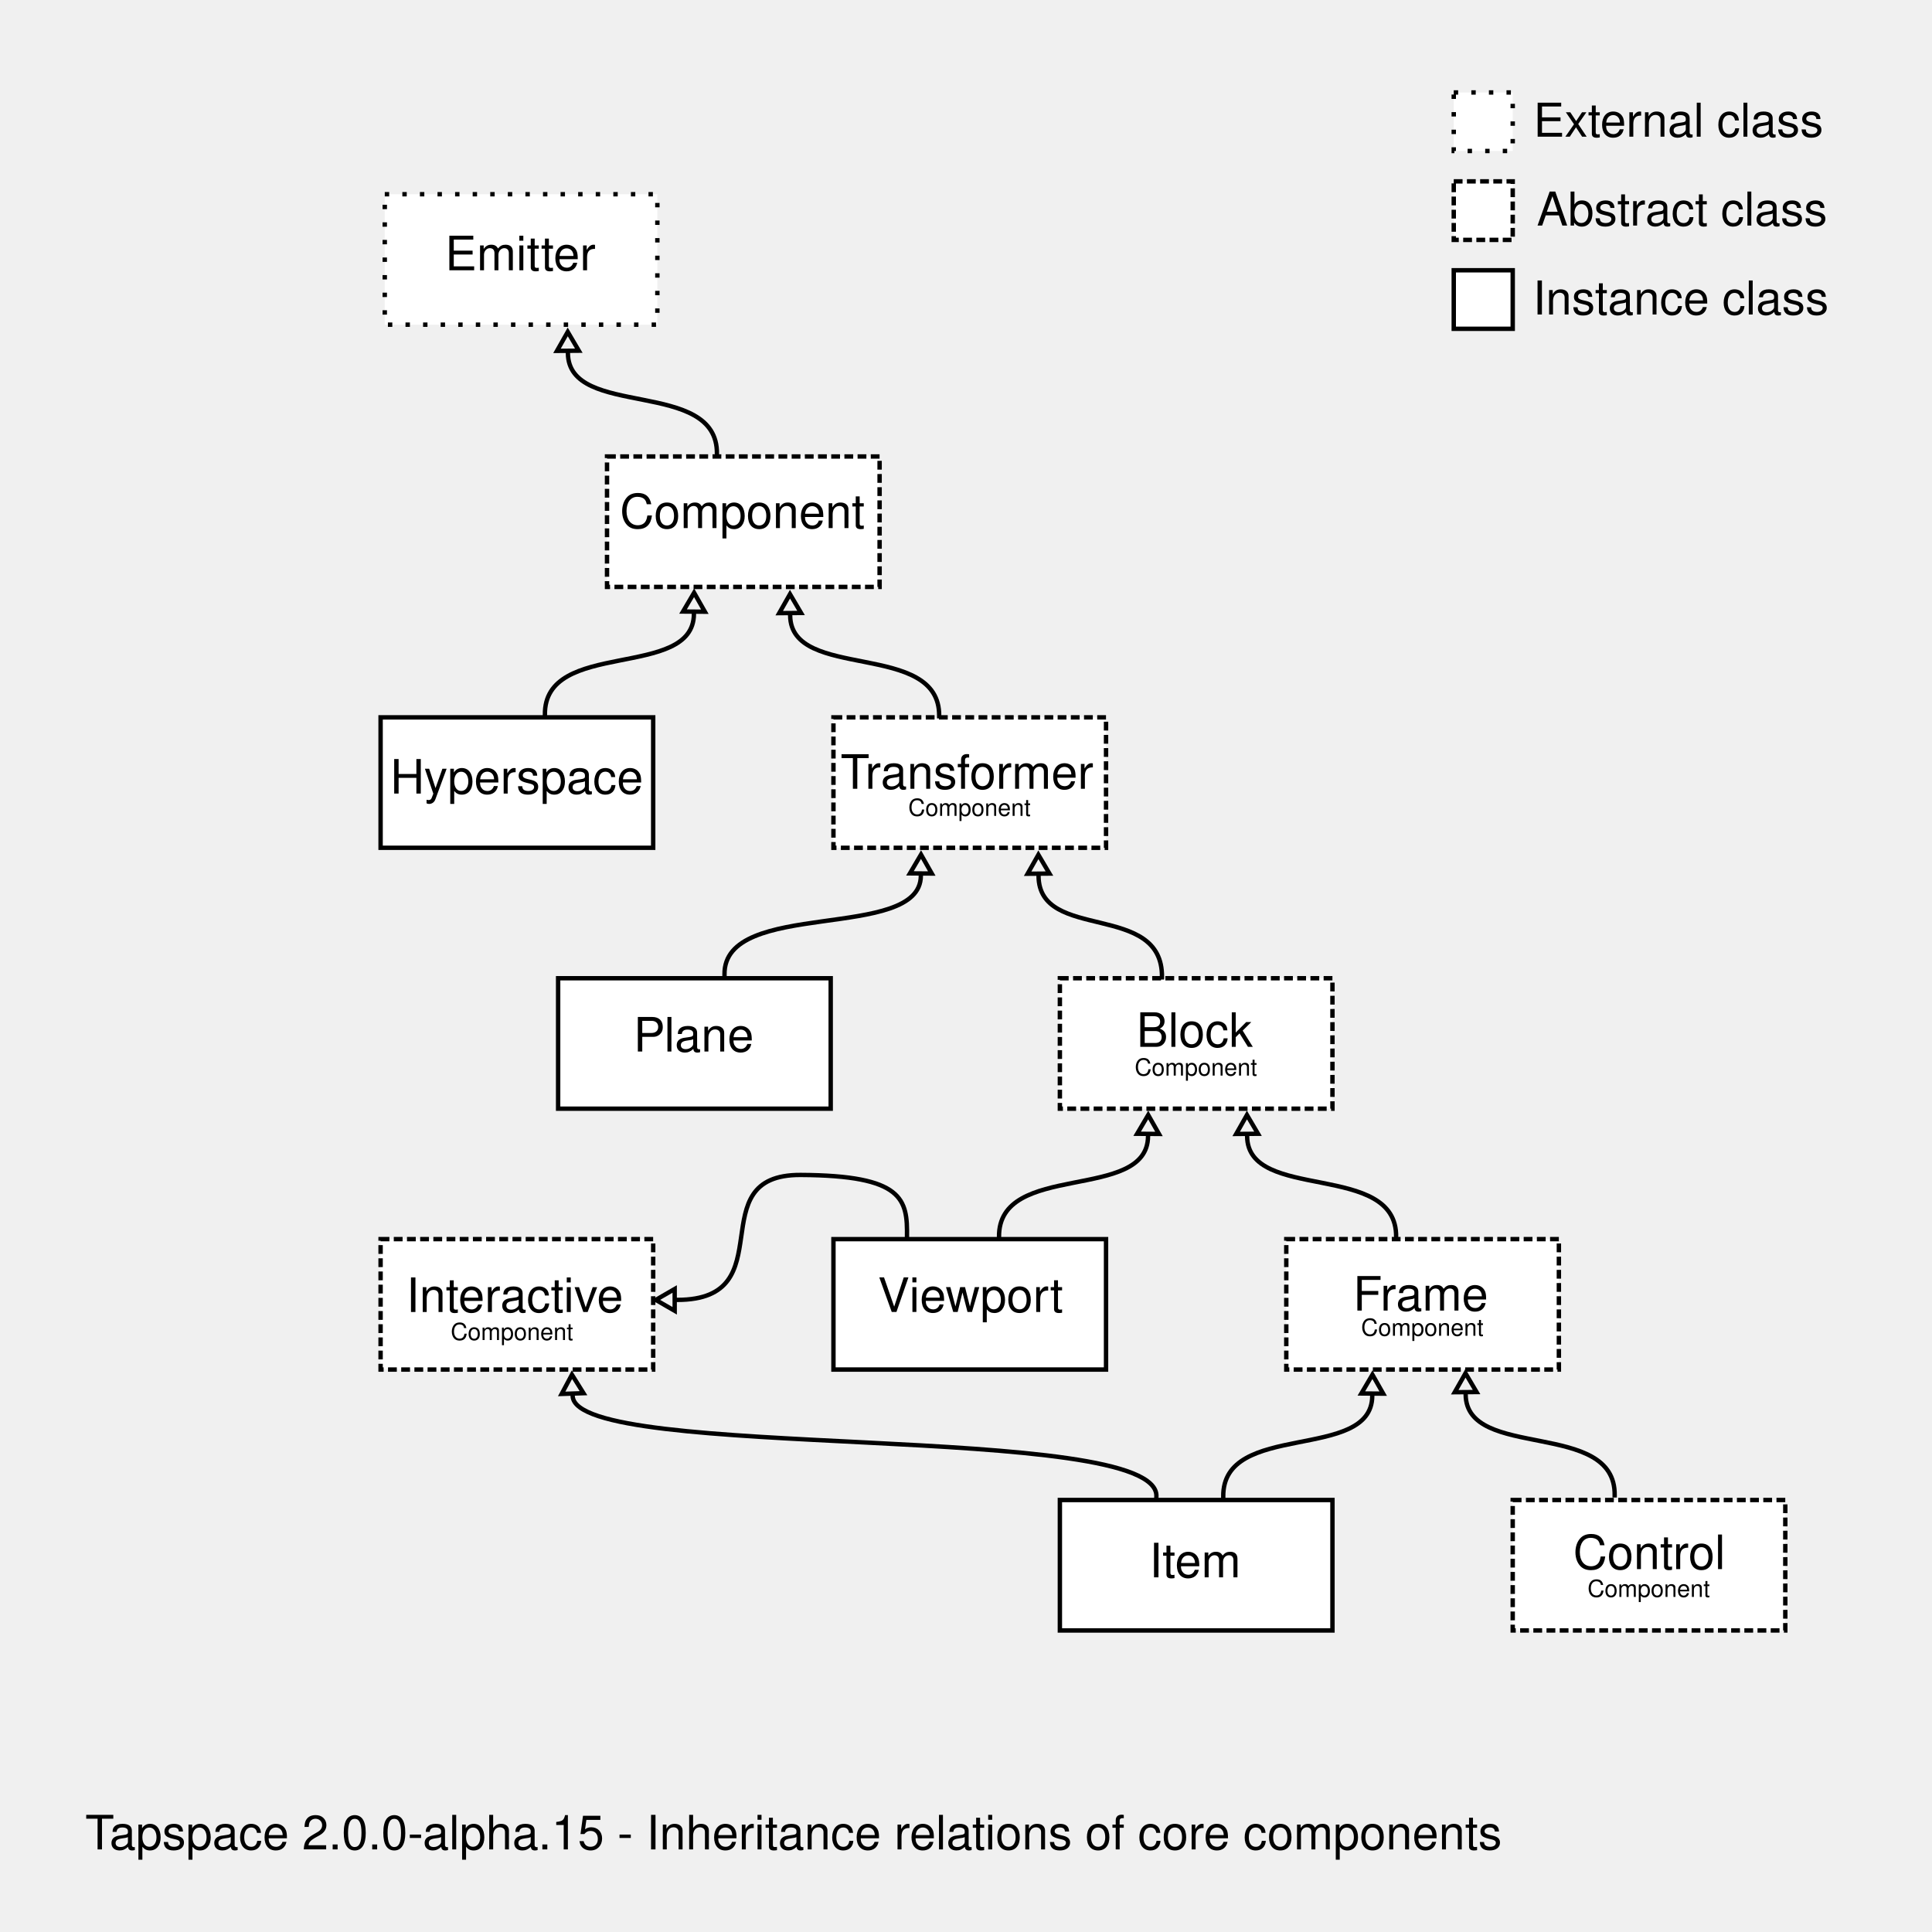
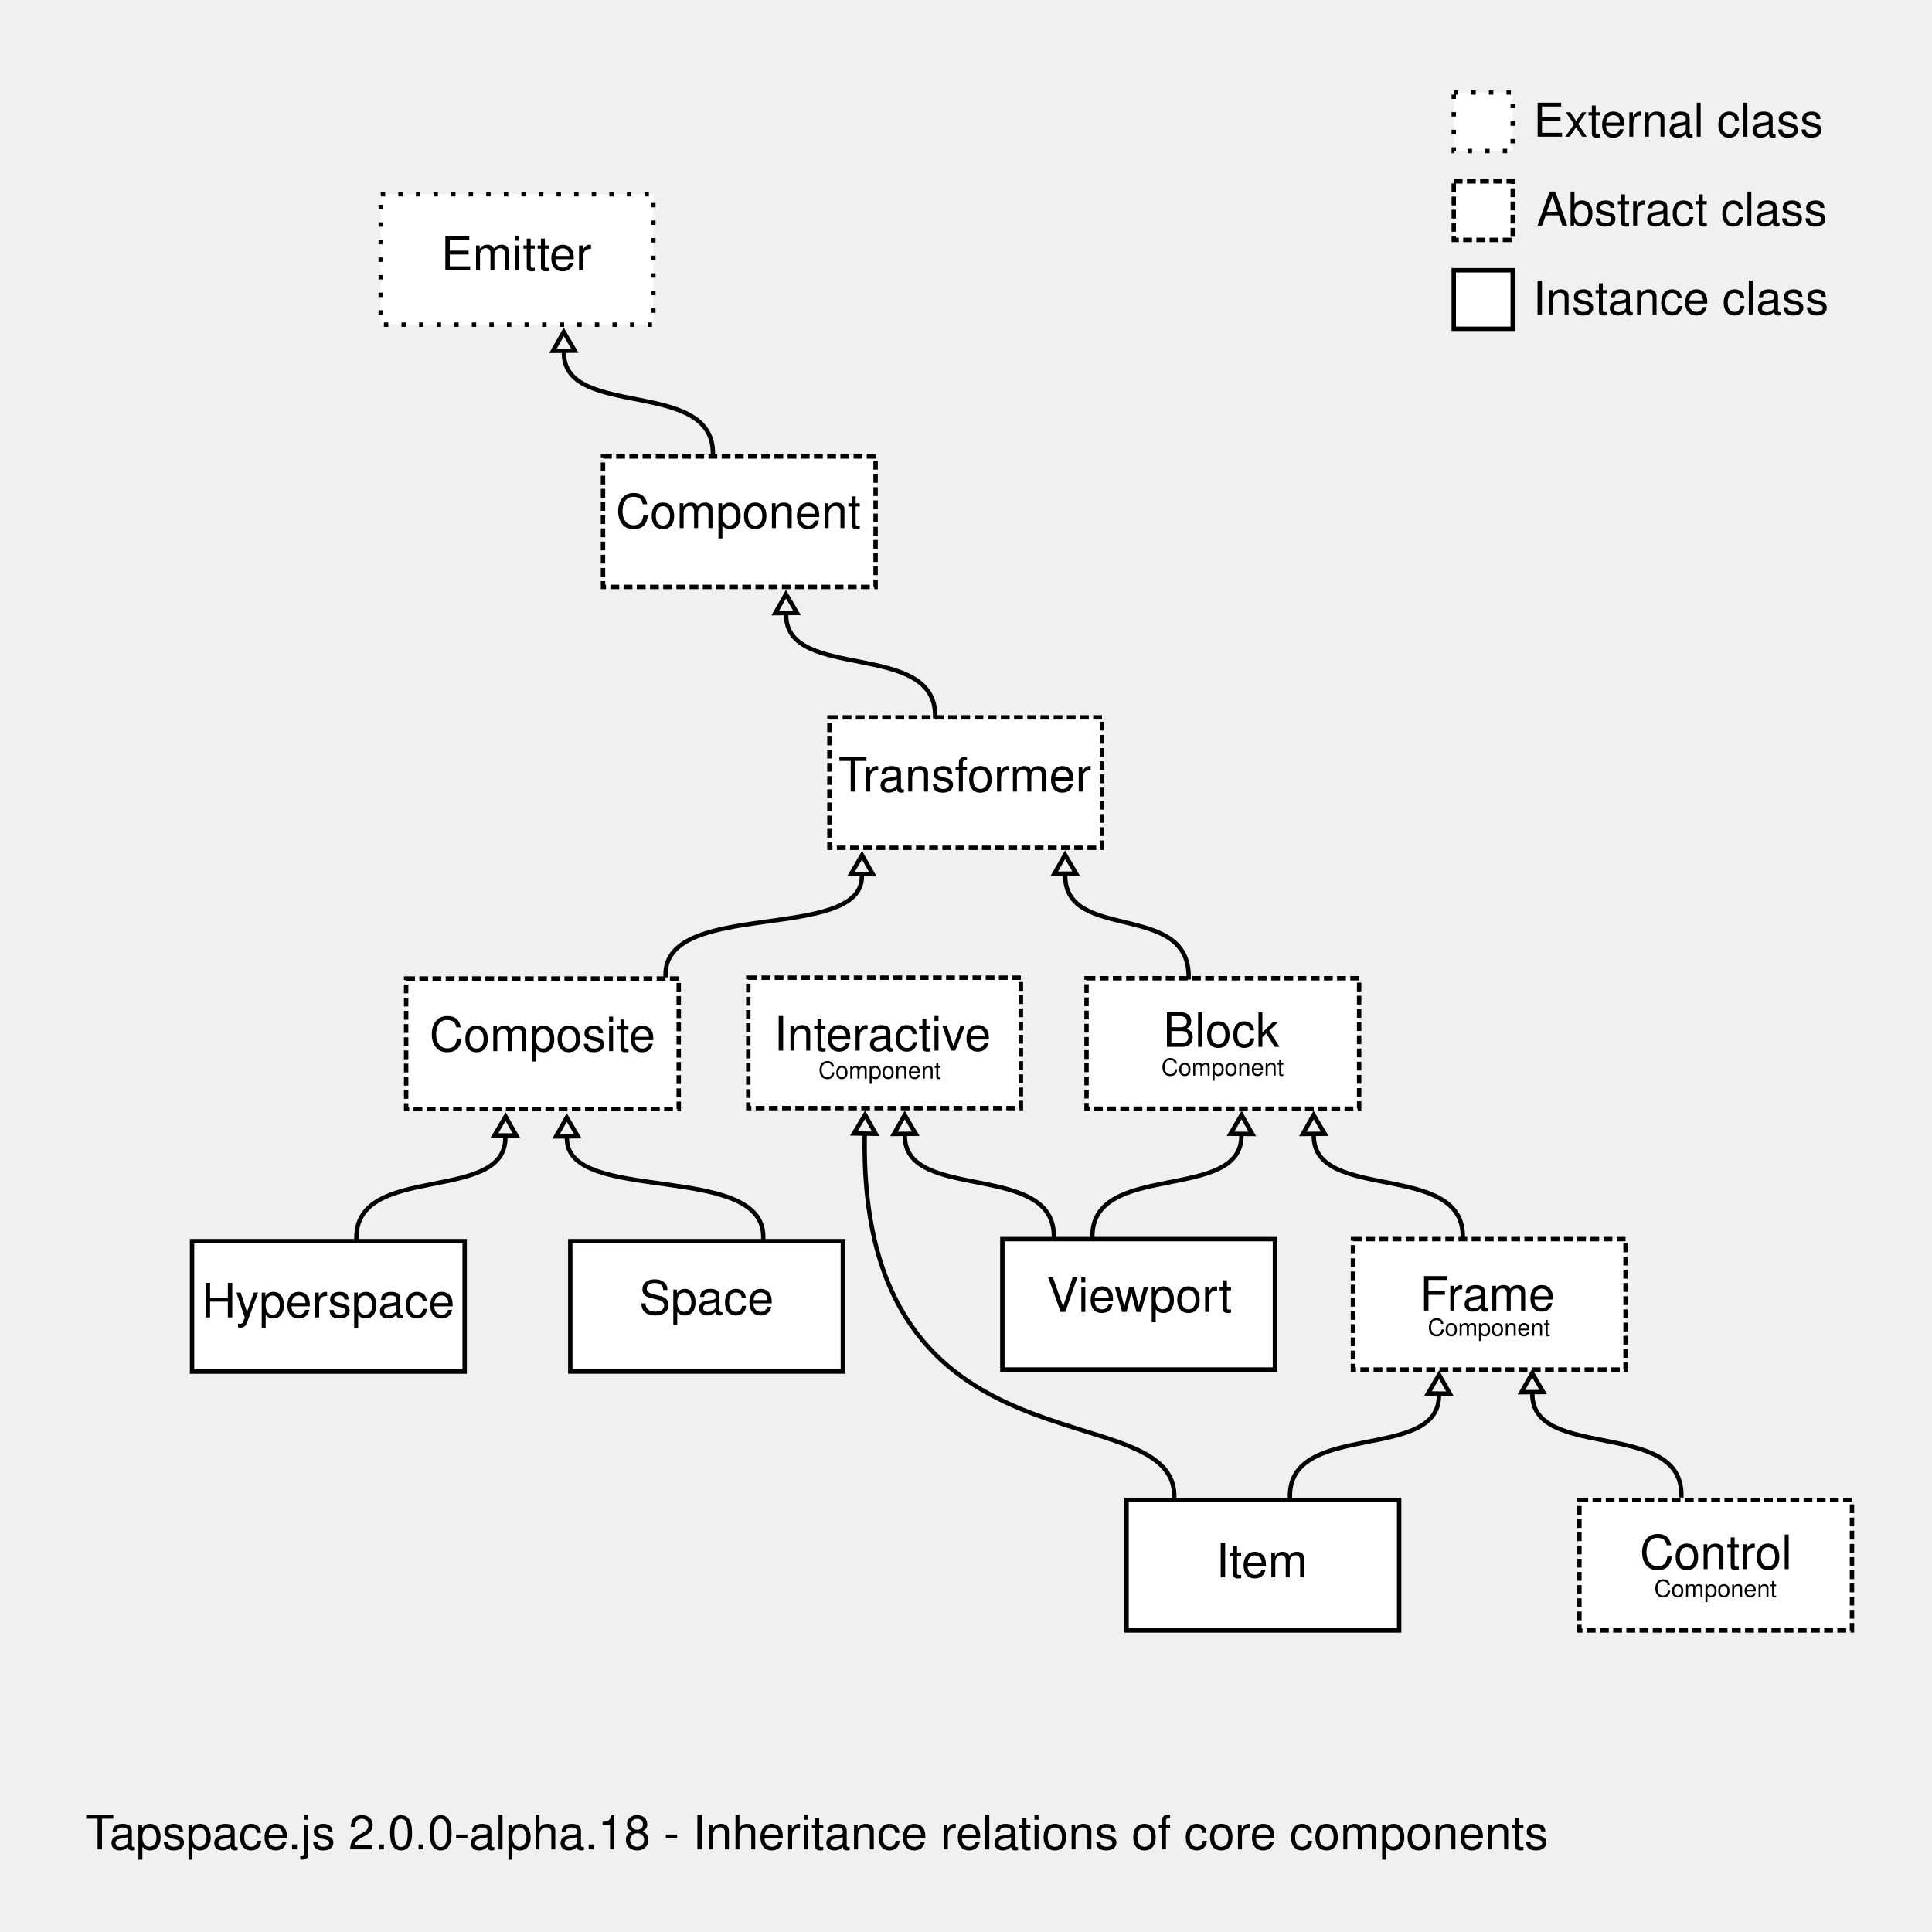
<svg xmlns="http://www.w3.org/2000/svg" width="230mm" height="230mm" viewBox="0 0 230 230" version="1.1" id="svg5">
  <defs id="defs2">
    <rect x="26.818" y="804.536" width="247.746" height="48.528" id="rect9041" />
    <marker style="overflow:visible" id="EmptyTriangleIn" refX="-2" refY="0" orient="auto-start-reverse" markerWidth="5.824" markerHeight="6.733" viewBox="0 0 5.824 6.733" preserveAspectRatio="xMidYMid">
      <path style="fill:context-fill;fill-rule:evenodd;stroke:context-stroke;stroke-width:1" d="M 2.885,0 -1.44,2.5 v -5 z" id="path153" />
    </marker>
    <rect x="116.211" y="718.974" width="146.86" height="44.696" id="rect217" />
    <rect x="116.211" y="718.974" width="146.86" height="44.696" id="rect383" />
    <rect x="116.211" y="718.974" width="146.86" height="44.696" id="rect389" />
    <rect x="116.211" y="718.974" width="146.86" height="44.696" id="rect395" />
    <rect x="116.211" y="718.974" width="146.86" height="44.696" id="rect401" />
    <rect x="116.211" y="718.974" width="146.86" height="44.696" id="rect407" />
    <rect x="116.211" y="718.974" width="146.86" height="44.696" id="rect413" />
    <rect x="116.211" y="718.974" width="146.86" height="44.696" id="rect419" />
    <rect x="116.211" y="718.974" width="146.86" height="44.696" id="rect425" />
    <rect x="116.211" y="718.974" width="146.86" height="44.696" id="rect431" />
    <rect x="116.211" y="718.974" width="146.86" height="44.696" id="rect615" />
    <rect x="116.211" y="718.974" width="674.278" height="37.034" id="rect9055" />
    <rect x="116.211" y="718.974" width="146.86" height="44.696" id="rect3125" />
    <rect x="116.211" y="718.974" width="146.86" height="44.696" id="rect3251" />
    <rect x="116.211" y="718.974" width="146.86" height="44.696" id="rect2257" />
    <rect x="116.211" y="718.974" width="146.86" height="44.696" id="rect2257-4" />
    <rect x="116.211" y="718.974" width="146.86" height="44.696" id="rect2257-4-4" />
    <rect x="116.211" y="718.974" width="146.86" height="44.696" id="rect2257-4-2" />
    <rect x="116.211" y="718.974" width="146.86" height="44.696" id="rect2257-4-1" />
    <rect x="116.211" y="718.974" width="146.86" height="44.696" id="rect2257-4-7" />
    <rect x="116.211" y="718.974" width="146.86" height="44.696" id="rect2409" />
    <rect x="116.211" y="718.974" width="146.86" height="44.696" id="rect3903" />
    <rect x="116.211" y="718.974" width="146.86" height="44.696" id="rect3917" />
    <rect x="116.211" y="718.974" width="146.86" height="44.696" id="rect3981" />
+     <rect x="116.211" y="718.974" width="146.86" height="44.696" id="rect522" />
+     <rect x="116.211" y="718.974" width="146.86" height="44.696" id="rect524" />
  </defs>
  <g id="layer1">
-     <rect style="fill:#ffffff;stroke:#000000;stroke-width:0.523;stroke-linecap:butt;stroke-miterlimit:1.5;stroke-dashoffset:0;stroke-dasharray:1.047, 0.523" id="rect555" width="32.451" height="15.529" x="45.309" y="147.514" />
-     <text xml:space="preserve" transform="matrix(0.2645833,0,0,0.2645833,11.20445,-39.34374)" id="text429" style="font-style:normal;font-variant:normal;font-weight:normal;font-stretch:normal;font-size:21.333px;line-height:1.25;font-family:Helvetica;-inkscape-font-specification:Helvetica;text-align:center;white-space:pre;shape-inside:url(#rect431);display:inline;fill:#000000" x="26.281" y="0">
-       <tspan x="140.432" y="739.034" id="tspan729">Interactive</tspan>
+     <rect style="font-variation-settings:normal;opacity:1;vector-effect:none;fill:#ffffff;fill-opacity:1;stroke:#000000;stroke-width:0.523;stroke-linecap:butt;stroke-linejoin:miter;stroke-miterlimit:1.5;stroke-dasharray:1.047, 0.523;stroke-dashoffset:0;stroke-opacity:1;-inkscape-stroke:none;stop-color:#000000;stop-opacity:1" id="rect623" width="32.451" height="15.529" x="71.786" y="54.342" />
+     <text xml:space="preserve" transform="matrix(0.2645833,0,0,0.2645833,37.7301,-132.6695)" id="text215" style="font-style:normal;font-variant:normal;font-weight:normal;font-stretch:normal;font-size:21.333px;line-height:1.25;font-family:Helvetica;-inkscape-font-specification:Helvetica;text-align:center;white-space:pre;shape-inside:url(#rect217);display:inline" x="26.281" y="0">
+       <tspan x="134.495" y="739.034" id="tspan829">Component</tspan>
    </text>
-     <rect style="font-variation-settings:normal;opacity:1;vector-effect:none;fill:#ffffff;fill-opacity:1;stroke:#000000;stroke-width:0.523;stroke-linecap:round;stroke-linejoin:miter;stroke-miterlimit:1.5;stroke-dasharray:none;stroke-dashoffset:48;stroke-opacity:1;-inkscape-stroke:none;stop-color:#000000;stop-opacity:1" id="rect539" width="32.451" height="15.529" x="45.309" y="85.4" />
-     <rect style="font-variation-settings:normal;opacity:1;vector-effect:none;fill:#ffffff;fill-opacity:1;stroke:#000000;stroke-width:0.523;stroke-linecap:butt;stroke-linejoin:miter;stroke-miterlimit:1.5;stroke-dasharray:1.047, 0.523;stroke-dashoffset:0;stroke-opacity:1;-inkscape-stroke:none;stop-color:#000000;stop-opacity:1" id="rect623" width="32.451" height="15.529" x="72.264" y="54.342" />
-     <text xml:space="preserve" transform="matrix(0.2645833,0,0,0.2645833,38.20794,-132.6695)" id="text215" style="font-style:normal;font-variant:normal;font-weight:normal;font-stretch:normal;font-size:21.333px;line-height:1.25;font-family:Helvetica;-inkscape-font-specification:Helvetica;text-align:center;white-space:pre;shape-inside:url(#rect217);display:inline" x="26.281" y="0">
-       <tspan x="134.495" y="739.034" id="tspan731">Component</tspan>
+     <g id="g598" transform="translate(-0.4778401)">
+       <rect style="font-variation-settings:normal;opacity:1;vector-effect:none;fill:#ffffff;fill-opacity:1;stroke:#000000;stroke-width:0.523;stroke-linecap:butt;stroke-linejoin:miter;stroke-miterlimit:1.5;stroke-dasharray:1.047, 0.523;stroke-dashoffset:0;stroke-opacity:1;-inkscape-stroke:none;stop-color:#000000;stop-opacity:1" id="rect541" width="32.451" height="15.529" x="99.22" y="85.4" />
+       <text xml:space="preserve" transform="matrix(0.2645833,0,0,0.2645833,65.36926,-100.5914)" id="text381" style="font-style:normal;font-variant:normal;font-weight:normal;font-stretch:normal;font-size:21.333px;line-height:1;font-family:Helvetica;-inkscape-font-specification:Helvetica;text-align:center;white-space:pre;shape-inside:url(#rect383);display:inline" x="26.281" y="0">
+         <tspan x="131.948" y="736.367" id="tspan831">Transformer</tspan>
+       </text>
+       <path style="fill:none;stroke:#000000;stroke-width:0.52;stroke-linecap:square;stroke-miterlimit:1.5;stroke-dasharray:none;stroke-dashoffset:48;marker-end:url(#EmptyTriangleIn)" d="M 111.806,85.268 C 111.937,76.193 94.131,81.138 94.067,73.273" id="path1742" />
+     </g>
+     <g id="g570" transform="translate(7.9375)">
+       <rect style="font-variation-settings:normal;opacity:1;vector-effect:none;fill:#ffffff;fill-opacity:1;stroke:#000000;stroke-width:0.523;stroke-linecap:round;stroke-linejoin:miter;stroke-miterlimit:1.5;stroke-dasharray:none;stroke-dashoffset:48;stroke-opacity:1;-inkscape-stroke:none;stop-color:#000000;stop-opacity:1" id="rect551" width="32.451" height="15.529" x="126.175" y="178.572" />
+       <text xml:space="preserve" transform="matrix(0.2645833,0,0,0.2645833,92.13092,-7.757215)" id="text405" style="font-style:normal;font-variant:normal;font-weight:normal;font-stretch:normal;font-size:21.333px;line-height:1.25;font-family:Helvetica;-inkscape-font-specification:Helvetica;text-align:center;white-space:pre;shape-inside:url(#rect407);display:inline" x="26.281" y="0">
+         <tspan x="168.896" y="739.034" id="tspan833">Item</tspan>
+       </text>
+       <path style="fill:none;stroke:#000000;stroke-width:0.52;stroke-linecap:square;stroke-miterlimit:1.5;stroke-dasharray:none;stroke-dashoffset:48;marker-end:url(#EmptyTriangleIn)" d="m 145.625,178.186 c -0.13,-9.075 17.675,-4.13 17.739,-11.995" id="path1896" />
+     </g>
+     <g id="g588" transform="translate(13.75834)">
+       <rect style="font-variation-settings:normal;vector-effect:none;fill:#ffffff;fill-opacity:1;stroke:#000000;stroke-width:0.523;stroke-linecap:round;stroke-linejoin:miter;stroke-miterlimit:1.5;stroke-dasharray:none;stroke-dashoffset:48;stroke-opacity:1;-inkscape-stroke:none;stop-color:#000000" id="rect547" width="32.451" height="15.529" x="105.57" y="147.514" />
+       <text xml:space="preserve" transform="matrix(0.2645833,0,0,0.2645833,71.61383,-39.35061)" id="text411" style="font-style:normal;font-variant:normal;font-weight:normal;font-stretch:normal;font-size:21.333px;line-height:1.25;font-family:Helvetica;-inkscape-font-specification:Helvetica;text-align:center;white-space:pre;shape-inside:url(#rect413);display:inline" x="26.281" y="0">
+         <tspan x="148.328" y="739.034" id="tspan835">Viewport</tspan>
+       </text>
+     </g>
+     <path style="fill:none;stroke:#000000;stroke-width:0.52;stroke-linecap:square;stroke-miterlimit:1.5;stroke-dasharray:none;stroke-dashoffset:48;marker-end:url(#EmptyTriangleIn)" d="m 130.045,147.27 c -0.13,-9.075 17.675,-4.13 17.739,-11.995" id="path1902" />
+     <rect style="font-variation-settings:normal;vector-effect:none;fill:#ffffff;fill-opacity:1;stroke:#000000;stroke-width:0.523;stroke-linecap:round;stroke-linejoin:miter;stroke-miterlimit:1.5;stroke-dasharray:none;stroke-dashoffset:48;stroke-opacity:1;-inkscape-stroke:none;stop-color:#000000" id="rect545" width="32.451" height="15.529" x="67.891" y="147.756" />
+     <text xml:space="preserve" transform="matrix(0.2645833,0,0,0.2645833,33.91188,-39.05707)" id="text417" style="font-style:normal;font-variant:normal;font-weight:normal;font-stretch:normal;font-size:21.333px;line-height:1.25;font-family:Helvetica;-inkscape-font-specification:Helvetica;text-align:center;white-space:pre;shape-inside:url(#rect419);display:inline" x="26.281" y="0">
+       <tspan x="159.396" y="739.034" id="tspan837">Space</tspan>
    </text>
-     <rect style="font-variation-settings:normal;opacity:1;vector-effect:none;fill:#ffffff;fill-opacity:1;stroke:#000000;stroke-width:0.523;stroke-linecap:butt;stroke-linejoin:miter;stroke-miterlimit:1.5;stroke-dasharray:1.047, 0.523;stroke-dashoffset:0;stroke-opacity:1;-inkscape-stroke:none;stop-color:#000000;stop-opacity:1" id="rect541" width="32.451" height="15.529" x="99.22" y="85.4" />
-     <text xml:space="preserve" transform="matrix(0.2645833,0,0,0.2645833,11.34505,-100.356)" id="text423" style="font-style:normal;font-variant:normal;font-weight:normal;font-stretch:normal;font-size:21.333px;line-height:1;font-family:Helvetica;-inkscape-font-specification:Helvetica;text-align:center;white-space:pre;shape-inside:url(#rect425);display:inline" x="26.281" y="0">
-       <tspan x="132.724" y="736.367" id="tspan733">Hyperspace</tspan>
-     </text>
-     <rect style="font-variation-settings:normal;opacity:1;vector-effect:none;fill:#ffffff;fill-opacity:1;stroke:#000000;stroke-width:0.523;stroke-linecap:butt;stroke-linejoin:miter;stroke-miterlimit:1.5;stroke-dasharray:1.047, 0.523;stroke-dashoffset:0;stroke-opacity:1;-inkscape-stroke:none;stop-color:#000000;stop-opacity:1" id="rect543" width="32.451" height="15.529" x="126.175" y="116.457" />
-     <text xml:space="preserve" transform="matrix(0.2645833,0,0,0.2645833,65.15083,-100.9292)" id="text381" style="font-style:normal;font-variant:normal;font-weight:normal;font-stretch:normal;font-size:21.333px;line-height:1;font-family:Helvetica;-inkscape-font-specification:Helvetica;text-align:center;white-space:pre;shape-inside:url(#rect383);display:inline" x="26.281" y="0">
-       <tspan x="131.948" y="736.367" id="tspan735">Transformer</tspan>
-     </text>
-     <rect style="font-variation-settings:normal;opacity:1;vector-effect:none;fill:#ffffff;fill-opacity:1;stroke:#000000;stroke-width:0.523;stroke-linecap:round;stroke-linejoin:miter;stroke-miterlimit:1.5;stroke-dasharray:none;stroke-dashoffset:48;stroke-opacity:1;-inkscape-stroke:none;stop-color:#000000;stop-opacity:1" id="rect545" width="32.451" height="15.529" x="66.443" y="116.457" />
-     <text xml:space="preserve" transform="matrix(0.2645833,0,0,0.2645833,92.02757,-70.90927)" id="text387" style="font-style:normal;font-variant:normal;font-weight:normal;font-stretch:normal;font-size:21.333px;line-height:1.25;font-family:Helvetica;-inkscape-font-specification:Helvetica;text-align:center;white-space:pre;shape-inside:url(#rect389);display:inline" x="26.281" y="0">
-       <tspan x="163.557" y="739.034" id="tspan737">Block</tspan>
-     </text>
-     <rect style="font-variation-settings:normal;opacity:1;vector-effect:none;fill:#ffffff;fill-opacity:1;stroke:#000000;stroke-width:0.523;stroke-linecap:round;stroke-linejoin:miter;stroke-miterlimit:1.5;stroke-dasharray:none;stroke-dashoffset:48;stroke-opacity:1;-inkscape-stroke:none;stop-color:#000000;stop-opacity:1" id="rect547" width="32.451" height="15.529" x="99.22" y="147.514" />
-     <text xml:space="preserve" transform="matrix(0.2645833,0,0,0.2645833,32.46427,-70.35559)" id="text417" style="font-style:normal;font-variant:normal;font-weight:normal;font-stretch:normal;font-size:21.333px;line-height:1.25;font-family:Helvetica;-inkscape-font-specification:Helvetica;text-align:center;white-space:pre;shape-inside:url(#rect419);display:inline" x="26.281" y="0">
-       <tspan x="162.359" y="739.034" id="tspan739">Plane</tspan>
-     </text>
-     <rect style="font-variation-settings:normal;opacity:1;vector-effect:none;fill:#ffffff;fill-opacity:1;stroke:#000000;stroke-width:0.523;stroke-linecap:butt;stroke-linejoin:miter;stroke-miterlimit:1.5;stroke-dasharray:1.047, 0.523;stroke-dashoffset:0;stroke-opacity:1;-inkscape-stroke:none;stop-color:#000000;stop-opacity:1" id="rect549" width="32.451" height="15.529" x="153.13" y="147.514" />
-     <text xml:space="preserve" transform="matrix(0.2645833,0,0,0.2645833,65.26383,-39.35061)" id="text411" style="font-style:normal;font-variant:normal;font-weight:normal;font-stretch:normal;font-size:21.333px;line-height:1.25;font-family:Helvetica;-inkscape-font-specification:Helvetica;text-align:center;white-space:pre;shape-inside:url(#rect413);display:inline" x="26.281" y="0">
-       <tspan x="148.328" y="739.034" id="tspan741">Viewport</tspan>
-     </text>
-     <rect style="font-variation-settings:normal;opacity:1;vector-effect:none;fill:#ffffff;fill-opacity:1;stroke:#000000;stroke-width:0.523;stroke-linecap:round;stroke-linejoin:miter;stroke-miterlimit:1.5;stroke-dasharray:none;stroke-dashoffset:48;stroke-opacity:1;-inkscape-stroke:none;stop-color:#000000;stop-opacity:1" id="rect551" width="32.451" height="15.529" x="126.175" y="178.572" />
-     <text xml:space="preserve" transform="matrix(0.2645833,0,0,0.2645833,119.0614,-39.51266)" id="text393" style="font-style:normal;font-variant:normal;font-weight:normal;font-stretch:normal;font-size:21.333px;line-height:1.25;font-family:Helvetica;-inkscape-font-specification:Helvetica;text-align:center;white-space:pre;shape-inside:url(#rect395);display:inline" x="26.281" y="0">
-       <tspan x="158.823" y="739.034" id="tspan743">Frame</tspan>
-     </text>
-     <rect style="font-variation-settings:normal;opacity:1;vector-effect:none;fill:#ffffff;fill-opacity:1;stroke:#000000;stroke-width:0.523;stroke-linecap:butt;stroke-linejoin:miter;stroke-miterlimit:1.5;stroke-dasharray:1.047, 0.523;stroke-dashoffset:0;stroke-opacity:1;-inkscape-stroke:none;stop-color:#000000;stop-opacity:1" id="rect553" width="32.451" height="15.529" x="180.085" y="178.572" />
-     <text xml:space="preserve" transform="matrix(0.2645833,0,0,0.2645833,92.13092,-7.757215)" id="text405" style="font-style:normal;font-variant:normal;font-weight:normal;font-stretch:normal;font-size:21.333px;line-height:1.25;font-family:Helvetica;-inkscape-font-specification:Helvetica;text-align:center;white-space:pre;shape-inside:url(#rect407);display:inline" x="26.281" y="0">
-       <tspan x="168.896" y="739.034" id="tspan745">Item</tspan>
-     </text>
-     <text xml:space="preserve" transform="matrix(0.2645833,0,0,0.2645833,146.2014,-8.739461)" id="text399" style="font-style:normal;font-variant:normal;font-weight:normal;font-stretch:normal;font-size:21.333px;line-height:1.25;font-family:Helvetica;-inkscape-font-specification:Helvetica;text-align:center;white-space:pre;shape-inside:url(#rect401);display:inline" x="26.281" y="0">
-       <tspan x="155.255" y="739.034" id="tspan747">Control</tspan>
-     </text>
-     <path style="fill:none;stroke:#000000;stroke-width:0.52;stroke-linecap:square;stroke-miterlimit:1.5;stroke-dasharray:none;stroke-dashoffset:48;marker-end:url(#EmptyTriangleIn)" d="M 111.806,85.268 C 111.937,76.193 94.131,81.138 94.067,73.273" id="path1742" />
-     <path style="fill:none;stroke:#000000;stroke-width:0.52;stroke-linecap:square;stroke-miterlimit:1.5;stroke-dasharray:none;stroke-dashoffset:48;marker-end:url(#EmptyTriangleIn)" d="m 138.33,116.353 c 0.13,-9.075 -14.629,-4.19 -14.693,-12.055" id="path1880" />
-     <path style="fill:none;stroke:#000000;stroke-width:0.52;stroke-linecap:square;stroke-miterlimit:1.5;stroke-dasharray:none;stroke-dashoffset:48;marker-end:url(#EmptyTriangleIn)" d="m 166.206,147.27 c 0.13,-9.075 -17.675,-4.13 -17.739,-11.995" id="path1884" />
-     <path style="fill:none;stroke:#000000;stroke-width:0.52;stroke-linecap:square;stroke-miterlimit:1.5;stroke-dasharray:none;stroke-dashoffset:48;marker-end:url(#EmptyTriangleIn)" d="m 192.223,178.017 c 0.13,-9.075 -17.675,-4.13 -17.739,-11.995" id="path1890" />
-     <path style="fill:none;stroke:#000000;stroke-width:0.52;stroke-linecap:square;stroke-miterlimit:1.5;stroke-dasharray:none;stroke-dashoffset:48;marker-end:url(#EmptyTriangleIn)" d="m 145.625,178.186 c -0.13,-9.075 17.675,-4.13 17.739,-11.995" id="path1896" />
-     <path style="fill:none;stroke:#000000;stroke-width:0.52;stroke-linecap:square;stroke-miterlimit:1.5;stroke-dasharray:none;stroke-dashoffset:48;marker-end:url(#EmptyTriangleIn)" d="m 118.932,147.27 c -0.13,-9.075 17.675,-4.13 17.739,-11.995" id="path1902" />
-     <path style="fill:none;stroke:#000000;stroke-width:0.52;stroke-linecap:square;stroke-miterlimit:1.5;stroke-dasharray:none;stroke-dashoffset:48;marker-end:url(#EmptyTriangleIn)" d="m 86.25,116.015 c -0.13,-9.075 23.311,-3.876 23.375,-11.741" id="path1908" />
-     <path style="fill:none;stroke:#000000;stroke-width:0.52;stroke-linecap:square;stroke-miterlimit:1.5;stroke-dasharray:none;stroke-dashoffset:48;marker-end:url(#EmptyTriangleIn)" d="m 64.871,85.099 c -0.13,-9.075 17.675,-4.13 17.739,-11.995" id="path1914" />
-     <path style="fill:none;stroke:#000000;stroke-width:0.52;stroke-linecap:square;stroke-miterlimit:1.5;stroke-dasharray:none;stroke-dashoffset:48;marker-end:url(#EmptyTriangleIn)" d="m 107.974,147.253 c 0.064,-4.462 -0.399,-7.32 -12.658,-7.379 -12.215,-0.058 -1.778,14.875 -14.704,14.875" id="path1926" />
+     <path style="fill:none;stroke:#000000;stroke-width:0.52;stroke-linecap:square;stroke-miterlimit:1.5;stroke-dasharray:none;stroke-dashoffset:48;marker-end:url(#EmptyTriangleIn)" d="m 90.866,147.314 c 0.13,-9.075 -23.31,-3.876 -23.375,-11.741" id="path1908" />
+     <g id="g492" transform="translate(-22.4444,62.35813)">
+       <rect style="font-variation-settings:normal;opacity:1;vector-effect:none;fill:#ffffff;fill-opacity:1;stroke:#000000;stroke-width:0.523;stroke-linecap:round;stroke-linejoin:miter;stroke-miterlimit:1.5;stroke-dasharray:none;stroke-dashoffset:48;stroke-opacity:1;-inkscape-stroke:none;stop-color:#000000;stop-opacity:1" id="rect539" width="32.451" height="15.529" x="45.309" y="85.4" />
+       <text xml:space="preserve" transform="matrix(0.2645833,0,0,0.2645833,11.34505,-100.356)" id="text423" style="font-style:normal;font-variant:normal;font-weight:normal;font-stretch:normal;font-size:21.333px;line-height:1;font-family:Helvetica;-inkscape-font-specification:Helvetica;text-align:center;white-space:pre;shape-inside:url(#rect425);display:inline" x="26.281" y="0">
+         <tspan x="132.724" y="736.367" id="tspan839">Hyperspace</tspan>
+       </text>
+       <path style="fill:none;stroke:#000000;stroke-width:0.52;stroke-linecap:square;stroke-miterlimit:1.5;stroke-dasharray:none;stroke-dashoffset:48;marker-end:url(#EmptyTriangleIn)" d="m 64.871,85.099 c -0.13,-9.075 17.675,-4.13 17.739,-11.995" id="path1914" />
+     </g>
    <text xml:space="preserve" transform="scale(0.2645833)" id="text9039" style="font-size:10.667px;line-height:1.25;font-family:sans-serif;white-space:pre;shape-inside:url(#rect9041);display:inline" />
    <text xml:space="preserve" transform="matrix(0.2645833,0,0,0.2645833,-20.60266,24.62987)" id="text9053" style="font-style:normal;font-variant:normal;font-weight:normal;font-stretch:normal;font-size:21.333px;line-height:1.25;font-family:Helvetica;-inkscape-font-specification:Helvetica;text-align:start;white-space:pre;shape-inside:url(#rect9055);display:inline;fill:#000000" x="-21.417" y="0">
-       <tspan x="116.211" y="739.034" id="tspan749">Tapspace 2.0.0-alpha.15 - Inheritance relations of core components</tspan>
+       <tspan x="116.211" y="739.034" id="tspan841">Tapspace.js 2.0.0-alpha.18 - Inheritance relations of core components</tspan>
    </text>
-     <rect style="font-variation-settings:normal;opacity:1;vector-effect:none;fill:#ffffff;fill-opacity:1;stroke:#000000;stroke-width:0.523;stroke-linecap:butt;stroke-linejoin:miter;stroke-miterlimit:1.5;stroke-dasharray:0.523,1.57;stroke-dashoffset:0;stroke-opacity:1;-inkscape-stroke:none;stop-color:#000000;stop-opacity:1" id="rect3243" width="32.451" height="15.529" x="45.806" y="23.122" />
-     <text xml:space="preserve" transform="matrix(0.2645833,0,0,0.2645833,11.7496,-163.3611)" id="text3247" style="font-style:normal;font-variant:normal;font-weight:normal;font-stretch:normal;font-size:21.333px;line-height:1.25;font-family:Helvetica;-inkscape-font-specification:Helvetica;text-align:center;white-space:pre;shape-inside:url(#rect3251);display:inline" x="26.281" y="0">
-       <tspan x="155.859" y="739.034" id="tspan751">Emitter</tspan>
+     <rect style="font-variation-settings:normal;opacity:1;vector-effect:none;fill:#ffffff;fill-opacity:1;stroke:#000000;stroke-width:0.523;stroke-linecap:butt;stroke-linejoin:miter;stroke-miterlimit:1.5;stroke-dasharray:0.523, 1.57;stroke-dashoffset:0;stroke-opacity:1;-inkscape-stroke:none;stop-color:#000000;stop-opacity:1" id="rect3243" width="32.451" height="15.529" x="45.328" y="23.122" />
+     <text xml:space="preserve" transform="matrix(0.2645833,0,0,0.2645833,11.27176,-163.3611)" id="text3247" style="font-style:normal;font-variant:normal;font-weight:normal;font-stretch:normal;font-size:21.333px;line-height:1.25;font-family:Helvetica;-inkscape-font-specification:Helvetica;text-align:center;white-space:pre;shape-inside:url(#rect3251);display:inline" x="26.281" y="0">
+       <tspan x="155.859" y="739.034" id="tspan843">Emitter</tspan>
    </text>
-     <path style="fill:none;stroke:#000000;stroke-width:0.52;stroke-linecap:square;stroke-miterlimit:1.5;stroke-dasharray:none;stroke-dashoffset:48;marker-end:url(#EmptyTriangleIn)" d="m 85.348,54.047 c 0.13,-9.075 -17.675,-4.13 -17.739,-11.995" id="path3249" />
-     <path style="fill:none;stroke:#000000;stroke-width:0.52;stroke-linecap:square;stroke-miterlimit:1.5;stroke-dasharray:none;stroke-dashoffset:48;marker-end:url(#EmptyTriangleIn)" d="M 137.666,178.186 C 138.204,169.111 68.438,174.056 68.174,166.191" id="path3259" />
-     <text xml:space="preserve" transform="matrix(0.2645833,0,0,0.2645833,65.24041,-95.75548)" id="text2255-7" style="font-style:normal;font-variant:normal;font-weight:normal;font-stretch:normal;font-size:10.667px;line-height:1.25;font-family:Helvetica;-inkscape-font-specification:Helvetica;text-align:center;white-space:pre;shape-inside:url(#rect2257-4);display:inline" x="26.281" y="0">
-       <tspan x="162.068" y="729.004" id="tspan753">Component</tspan>
-     </text>
-     <text xml:space="preserve" transform="matrix(0.2645833,0,0,0.2645833,92.19567,-64.8391)" id="text2255-7-6" style="font-style:normal;font-variant:normal;font-weight:normal;font-stretch:normal;font-size:10.667px;line-height:1.25;font-family:Helvetica;-inkscape-font-specification:Helvetica;text-align:center;white-space:pre;shape-inside:url(#rect2257-4-4);display:inline" x="26.281" y="0">
-       <tspan x="162.068" y="729.004" id="tspan755">Component</tspan>
-     </text>
-     <text xml:space="preserve" transform="matrix(0.2645833,0,0,0.2645833,10.77081,-33.35376)" id="text2255-7-66" style="font-style:normal;font-variant:normal;font-weight:normal;font-stretch:normal;font-size:10.667px;line-height:1.25;font-family:Helvetica;-inkscape-font-specification:Helvetica;text-align:center;white-space:pre;shape-inside:url(#rect2257-4-2);display:inline" x="26.281" y="0">
-       <tspan x="162.068" y="729.004" id="tspan757">Component</tspan>
-     </text>
-     <text xml:space="preserve" transform="matrix(0.2645833,0,0,0.2645833,119.1509,-33.86059)" id="text2255-7-1" style="font-style:normal;font-variant:normal;font-weight:normal;font-stretch:normal;font-size:10.667px;line-height:1.25;font-family:Helvetica;-inkscape-font-specification:Helvetica;text-align:center;white-space:pre;shape-inside:url(#rect2257-4-1);display:inline" x="26.281" y="0">
-       <tspan x="162.068" y="729.004" id="tspan759">Component</tspan>
-     </text>
-     <text xml:space="preserve" transform="matrix(0.2645833,0,0,0.2645833,146.1062,-2.775259)" id="text2255-7-60" style="font-style:normal;font-variant:normal;font-weight:normal;font-stretch:normal;font-size:10.667px;line-height:1.25;font-family:Helvetica;-inkscape-font-specification:Helvetica;text-align:center;white-space:pre;shape-inside:url(#rect2257-4-7);display:inline" x="26.281" y="0">
-       <tspan x="162.068" y="729.004" id="tspan761">Component</tspan>
-     </text>
+     <path style="fill:none;stroke:#000000;stroke-width:0.52;stroke-linecap:square;stroke-miterlimit:1.5;stroke-dasharray:none;stroke-dashoffset:48;marker-end:url(#EmptyTriangleIn)" d="m 84.87,54.047 c 0.13,-9.075 -17.675,-4.13 -17.739,-11.995" id="path3249" />
+     <g id="g506" transform="translate(3.175)">
+       <rect style="font-variation-settings:normal;opacity:1;vector-effect:none;fill:#ffffff;fill-opacity:1;stroke:#000000;stroke-width:0.523;stroke-linecap:butt;stroke-linejoin:miter;stroke-miterlimit:1.5;stroke-dasharray:1.047, 0.523;stroke-dashoffset:0;stroke-opacity:1;-inkscape-stroke:none;stop-color:#000000;stop-opacity:1" id="rect543" width="32.451" height="15.529" x="126.175" y="116.457" />
+       <text xml:space="preserve" transform="matrix(0.2645833,0,0,0.2645833,92.02757,-70.90927)" id="text387" style="font-style:normal;font-variant:normal;font-weight:normal;font-stretch:normal;font-size:21.333px;line-height:1.25;font-family:Helvetica;-inkscape-font-specification:Helvetica;text-align:center;white-space:pre;shape-inside:url(#rect389);display:inline" x="26.281" y="0">
+         <tspan x="163.557" y="739.034" id="tspan845">Block</tspan>
+       </text>
+       <path style="fill:none;stroke:#000000;stroke-width:0.52;stroke-linecap:square;stroke-miterlimit:1.5;stroke-dasharray:none;stroke-dashoffset:48;marker-end:url(#EmptyTriangleIn)" d="m 138.33,116.353 c 0.13,-9.075 -14.629,-4.19 -14.693,-12.055" id="path1880" />
+       <text xml:space="preserve" transform="matrix(0.2645833,0,0,0.2645833,92.19567,-64.8391)" id="text2255-7-6" style="font-style:normal;font-variant:normal;font-weight:normal;font-stretch:normal;font-size:10.667px;line-height:1.25;font-family:Helvetica;-inkscape-font-specification:Helvetica;text-align:center;white-space:pre;shape-inside:url(#rect2257-4-4);display:inline" x="26.281" y="0">
+         <tspan x="162.068" y="729.004" id="tspan847">Component</tspan>
+       </text>
+     </g>
+     <g id="g618" transform="translate(0.591297)">
+       <rect style="fill:#ffffff;stroke:#000000;stroke-width:0.523;stroke-linecap:butt;stroke-miterlimit:1.5;stroke-dasharray:1.047, 0.523;stroke-dashoffset:0" id="rect555" width="32.451" height="15.529" x="88.492" y="116.391" />
+       <text xml:space="preserve" transform="matrix(0.2645833,0,0,0.2645833,54.3878,-70.46664)" id="text429" style="font-style:normal;font-variant:normal;font-weight:normal;font-stretch:normal;font-size:21.333px;line-height:1.25;font-family:Helvetica;-inkscape-font-specification:Helvetica;text-align:center;white-space:pre;shape-inside:url(#rect431);display:inline;fill:#000000" x="26.281" y="0">
+         <tspan x="140.432" y="739.034" id="tspan849">Interactive</tspan>
+       </text>
+       <text xml:space="preserve" transform="matrix(0.2645833,0,0,0.2645833,53.95416,-64.47667)" id="text2255-7-66" style="font-style:normal;font-variant:normal;font-weight:normal;font-stretch:normal;font-size:10.667px;line-height:1.25;font-family:Helvetica;-inkscape-font-specification:Helvetica;text-align:center;white-space:pre;shape-inside:url(#rect2257-4-2);display:inline" x="26.281" y="0">
+         <tspan x="162.068" y="729.004" id="tspan851">Component</tspan>
+       </text>
+     </g>
+     <g id="g556" transform="translate(7.9375)">
+       <rect style="font-variation-settings:normal;opacity:1;vector-effect:none;fill:#ffffff;fill-opacity:1;stroke:#000000;stroke-width:0.523;stroke-linecap:butt;stroke-linejoin:miter;stroke-miterlimit:1.5;stroke-dasharray:1.047, 0.523;stroke-dashoffset:0;stroke-opacity:1;-inkscape-stroke:none;stop-color:#000000;stop-opacity:1" id="rect549" width="32.451" height="15.529" x="153.13" y="147.514" />
+       <text xml:space="preserve" transform="matrix(0.2645833,0,0,0.2645833,119.0614,-39.51266)" id="text393" style="font-style:normal;font-variant:normal;font-weight:normal;font-stretch:normal;font-size:21.333px;line-height:1.25;font-family:Helvetica;-inkscape-font-specification:Helvetica;text-align:center;white-space:pre;shape-inside:url(#rect395);display:inline" x="26.281" y="0">
+         <tspan x="158.823" y="739.034" id="tspan853">Frame</tspan>
+       </text>
+       <path style="fill:none;stroke:#000000;stroke-width:0.52;stroke-linecap:square;stroke-miterlimit:1.5;stroke-dasharray:none;stroke-dashoffset:48;marker-end:url(#EmptyTriangleIn)" d="m 166.206,147.27 c 0.13,-9.075 -17.675,-4.13 -17.739,-11.995" id="path1884" />
+       <text xml:space="preserve" transform="matrix(0.2645833,0,0,0.2645833,119.1509,-33.86059)" id="text2255-7-1" style="font-style:normal;font-variant:normal;font-weight:normal;font-stretch:normal;font-size:10.667px;line-height:1.25;font-family:Helvetica;-inkscape-font-specification:Helvetica;text-align:center;white-space:pre;shape-inside:url(#rect2257-4-1);display:inline" x="26.281" y="0">
+         <tspan x="162.068" y="729.004" id="tspan855">Component</tspan>
+       </text>
+     </g>
+     <g id="g564" transform="translate(7.9375)">
+       <rect style="font-variation-settings:normal;opacity:1;vector-effect:none;fill:#ffffff;fill-opacity:1;stroke:#000000;stroke-width:0.523;stroke-linecap:butt;stroke-linejoin:miter;stroke-miterlimit:1.5;stroke-dasharray:1.047, 0.523;stroke-dashoffset:0;stroke-opacity:1;-inkscape-stroke:none;stop-color:#000000;stop-opacity:1" id="rect553" width="32.451" height="15.529" x="180.085" y="178.572" />
+       <text xml:space="preserve" transform="matrix(0.2645833,0,0,0.2645833,146.2014,-8.739461)" id="text399" style="font-style:normal;font-variant:normal;font-weight:normal;font-stretch:normal;font-size:21.333px;line-height:1.25;font-family:Helvetica;-inkscape-font-specification:Helvetica;text-align:center;white-space:pre;shape-inside:url(#rect401);display:inline" x="26.281" y="0">
+         <tspan x="155.255" y="739.034" id="tspan857">Control</tspan>
+       </text>
+       <path style="fill:none;stroke:#000000;stroke-width:0.52;stroke-linecap:square;stroke-miterlimit:1.5;stroke-dasharray:none;stroke-dashoffset:48;marker-end:url(#EmptyTriangleIn)" d="m 192.223,178.017 c 0.13,-9.075 -17.675,-4.13 -17.739,-11.995" id="path1890" />
+       <text xml:space="preserve" transform="matrix(0.2645833,0,0,0.2645833,146.1062,-2.775259)" id="text2255-7-60" style="font-style:normal;font-variant:normal;font-weight:normal;font-stretch:normal;font-size:10.667px;line-height:1.25;font-family:Helvetica;-inkscape-font-specification:Helvetica;text-align:center;white-space:pre;shape-inside:url(#rect2257-4-7);display:inline" x="26.281" y="0">
+         <tspan x="162.068" y="729.004" id="tspan859">Component</tspan>
+       </text>
+     </g>
    <rect style="font-variation-settings:normal;opacity:1;vector-effect:none;fill:#ffffff;fill-opacity:1;stroke:#000000;stroke-width:0.523;stroke-linecap:butt;stroke-linejoin:miter;stroke-miterlimit:1.5;stroke-dasharray:0.523, 1.57;stroke-dashoffset:0;stroke-opacity:1;-inkscape-stroke:none;stop-color:#000000;stop-opacity:1" id="rect2403" width="7.02" height="6.969" x="173.066" y="11.007" />
    <text xml:space="preserve" transform="matrix(0.2603755,0,0,0.2603755,152.2951,-176.1552)" id="text2407" style="font-style:normal;font-variant:normal;font-weight:normal;font-stretch:normal;font-size:21.333px;line-height:1.25;font-family:Helvetica;-inkscape-font-specification:Helvetica;text-align:start;white-space:pre;shape-inside:url(#rect2409);display:inline;stroke-width:1.016" x="-38.818" y="0">
-       <tspan x="116.211" y="739.034" id="tspan763">External class</tspan>
+       <tspan x="116.211" y="739.034" id="tspan861">External class</tspan>
    </text>
    <rect style="font-variation-settings:normal;opacity:1;fill:#ffffff;fill-opacity:1;stroke:#000000;stroke-width:0.523;stroke-linecap:butt;stroke-linejoin:miter;stroke-miterlimit:1.5;stroke-dasharray:1.047, 0.523;stroke-dashoffset:0;stroke-opacity:1;stop-color:#000000;stop-opacity:1" id="rect3897" width="7.02" height="6.969" x="173.066" y="21.59" />
    <text xml:space="preserve" transform="matrix(0.2603755,0,0,0.2603755,152.6884,-165.5719)" id="text3901" style="font-style:normal;font-variant:normal;font-weight:normal;font-stretch:normal;font-size:21.333px;line-height:1.25;font-family:Helvetica;-inkscape-font-specification:Helvetica;text-align:start;white-space:pre;shape-inside:url(#rect3903);display:inline;stroke-width:1.016" x="-39.568" y="0">
-       <tspan x="116.211" y="739.034" id="tspan765">Abstract class</tspan>
+       <tspan x="116.211" y="739.034" id="tspan863">Abstract class</tspan>
    </text>
    <rect style="font-variation-settings:normal;opacity:1;vector-effect:none;fill:#ffffff;fill-opacity:1;stroke:#000000;stroke-width:0.523;stroke-linecap:butt;stroke-linejoin:miter;stroke-miterlimit:1.5;stroke-dasharray:none;stroke-dashoffset:0;stroke-opacity:1;-inkscape-stroke:none;stop-color:#000000;stop-opacity:1" id="rect3911" width="7.02" height="6.969" x="173.066" y="32.174" />
    <text xml:space="preserve" transform="matrix(0.2603755,0,0,0.2603755,152.2246,-154.9886)" id="text3979" style="font-style:normal;font-variant:normal;font-weight:normal;font-stretch:normal;font-size:21.333px;line-height:1.25;font-family:Helvetica;-inkscape-font-specification:Helvetica;text-align:start;white-space:pre;shape-inside:url(#rect3981);display:inline;stroke-width:1.016" x="-39.568" y="0">
-       <tspan x="116.211" y="739.034" id="tspan767">Instance class</tspan>
+       <tspan x="116.211" y="739.034" id="tspan865">Instance class</tspan>
    </text>
+     <rect style="font-variation-settings:normal;vector-effect:none;fill:#ffffff;fill-opacity:1;stroke:#000000;stroke-width:0.523;stroke-linecap:butt;stroke-linejoin:miter;stroke-miterlimit:1.5;stroke-dasharray:1.047, 0.523;stroke-dashoffset:0;stroke-opacity:1;-inkscape-stroke:none;stop-color:#000000" id="rect508" width="32.451" height="15.529" x="48.351" y="116.491" />
+     <text xml:space="preserve" transform="matrix(0.2645833,0,0,0.2645833,14.44215,-70.39781)" id="text512" style="font-style:normal;font-variant:normal;font-weight:normal;font-stretch:normal;font-size:21.333px;line-height:1.25;font-family:Helvetica;-inkscape-font-specification:Helvetica;text-align:center;white-space:pre;shape-inside:url(#rect522);display:inline" x="26.281" y="0">
+       <tspan x="138.656" y="739.034" id="tspan867">Composite</tspan>
+     </text>
+     <path style="fill:none;stroke:#000000;stroke-width:0.52;stroke-linecap:square;stroke-miterlimit:1.5;stroke-dasharray:none;stroke-dashoffset:48;marker-end:url(#EmptyTriangleIn)" d="m 79.23,116.093 c -0.13,-9.075 23.311,-3.876 23.375,-11.741" id="path604" />
+     <path style="fill:none;stroke:#000000;stroke-width:0.52;stroke-linecap:square;stroke-miterlimit:1.5;stroke-dasharray:none;stroke-dashoffset:48;marker-end:url(#EmptyTriangleIn)" d="m 125.461,147.27 c 0.13,-9.075 -17.675,-4.13 -17.739,-11.995" id="path620" />
+     <path style="fill:none;stroke:#000000;stroke-width:0.52;stroke-linecap:square;stroke-miterlimit:1.5;stroke-dasharray:none;stroke-dashoffset:48;marker-end:url(#EmptyTriangleIn)" d="m 139.796,178.329 c 0.369,-12.898 -37.505,-1.291 -36.853,-43.082" id="path622" />
  </g>
</svg>
